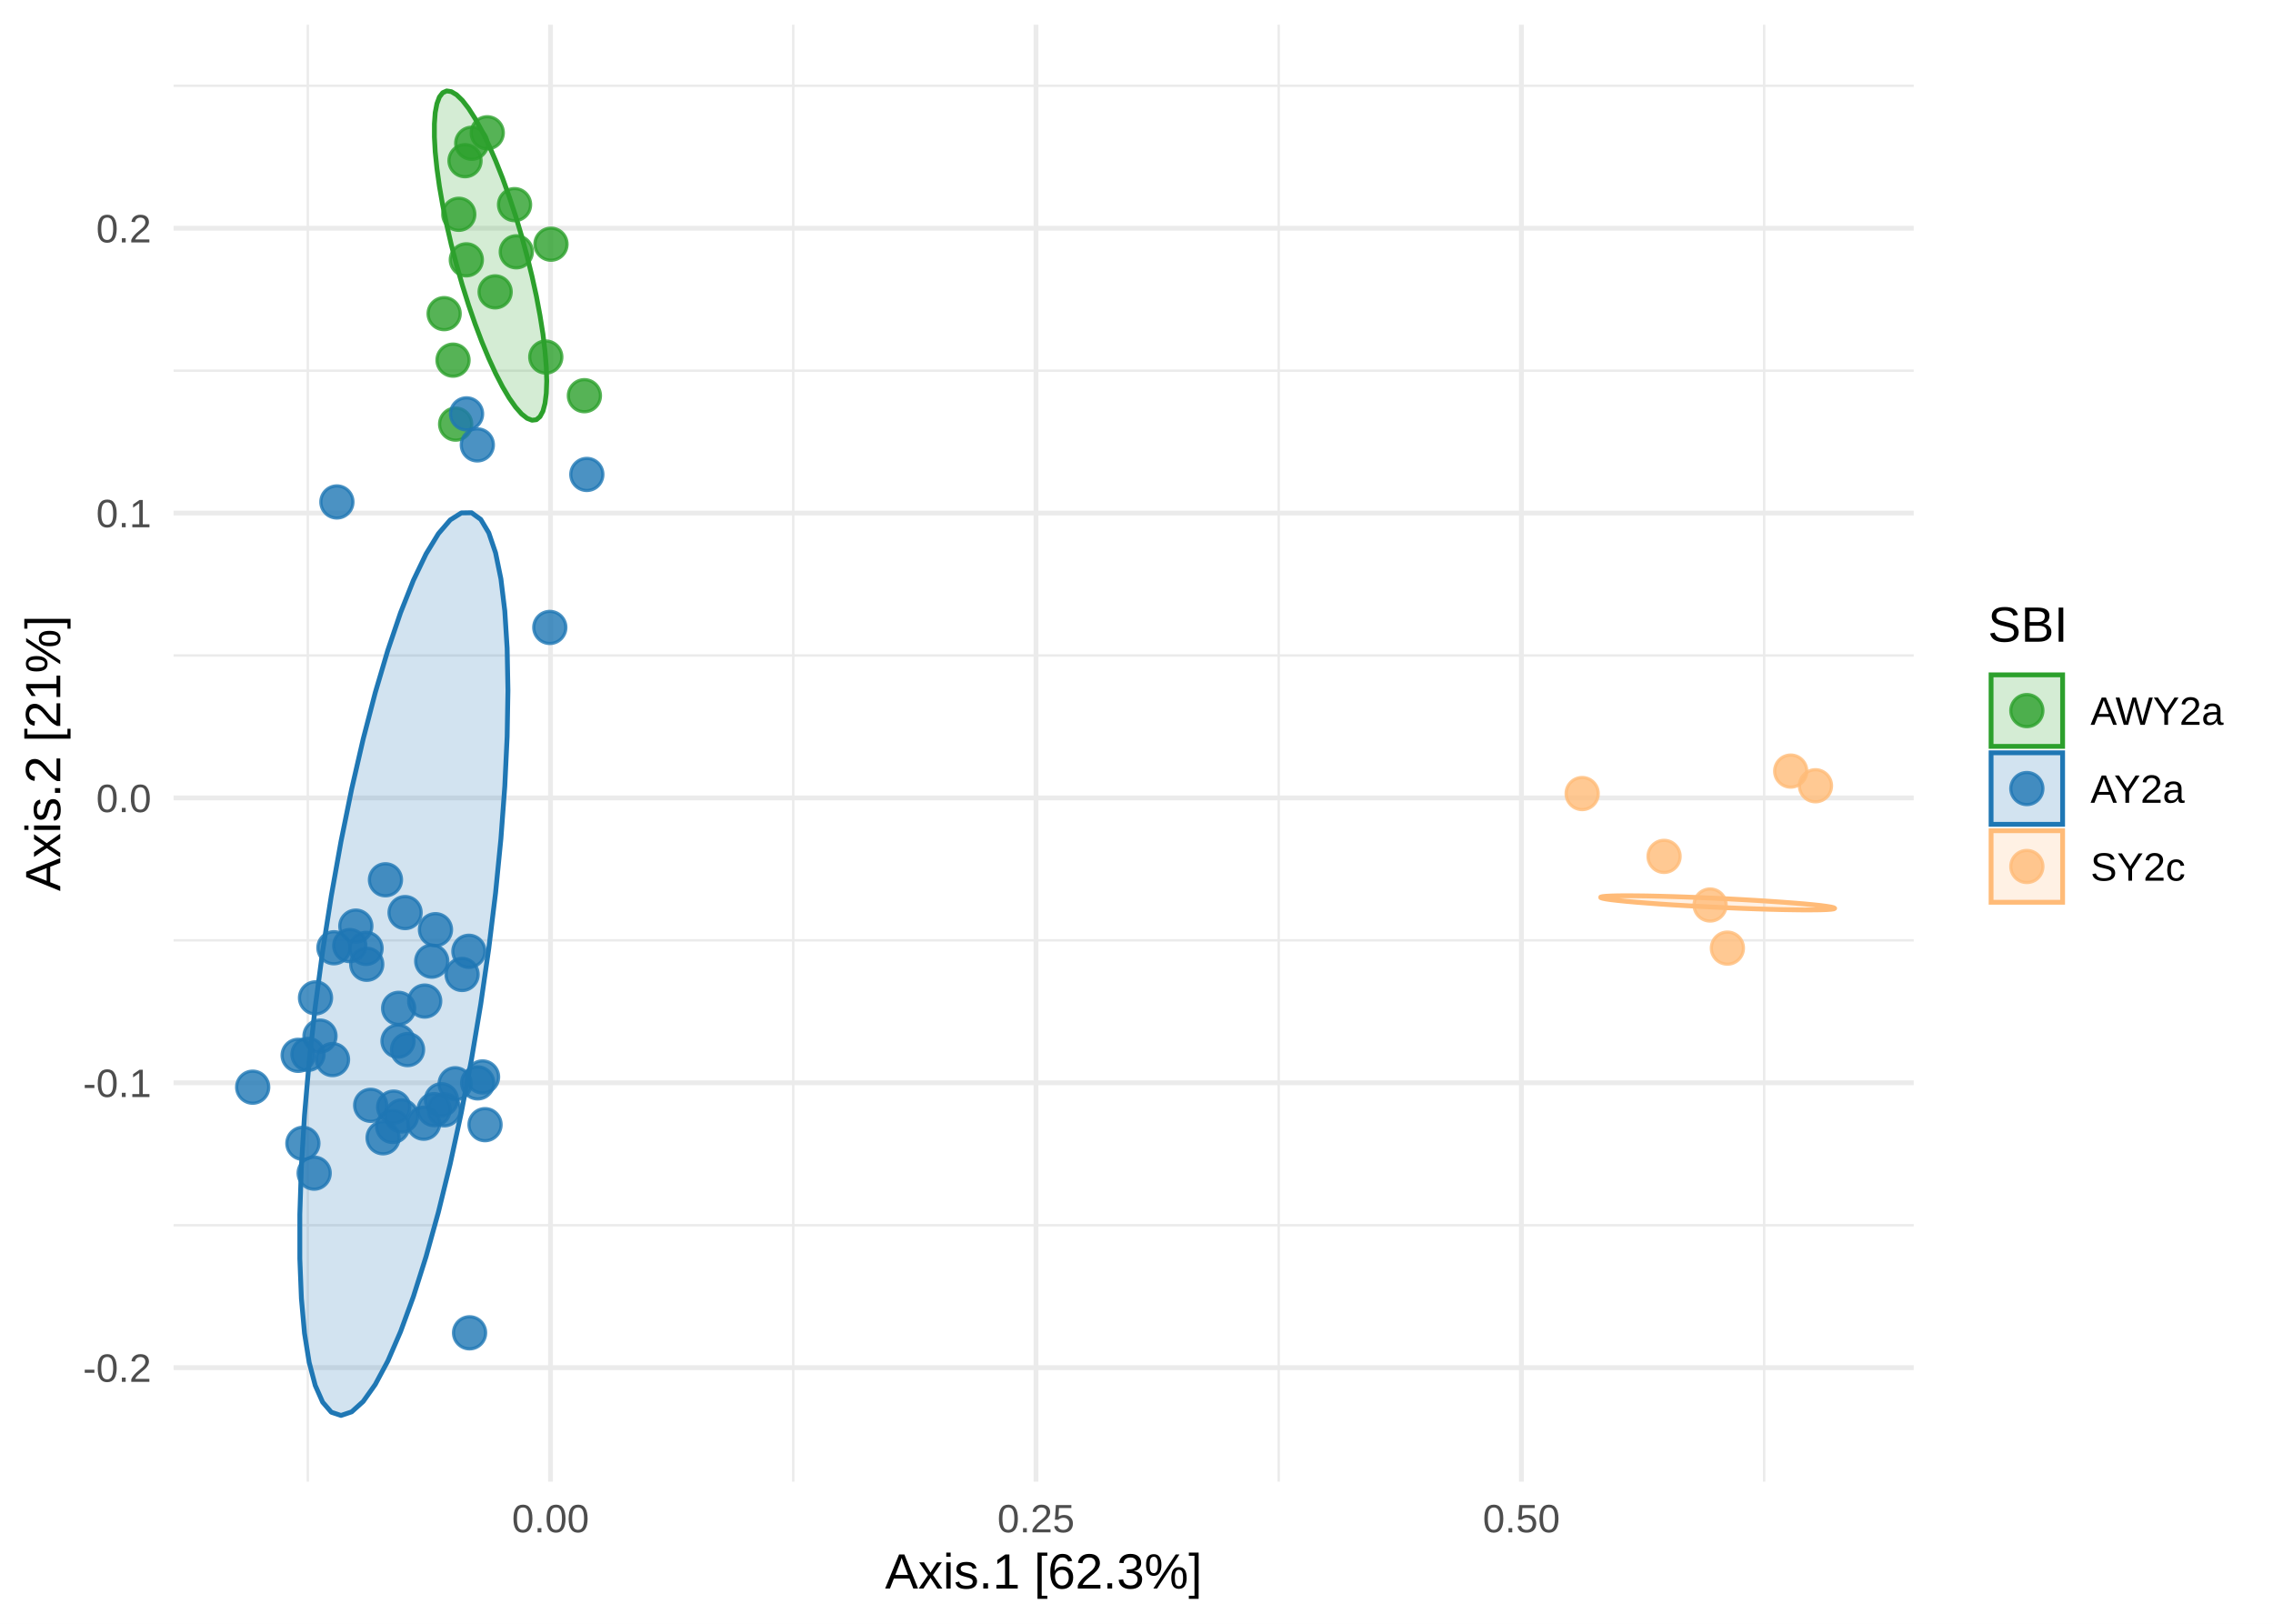
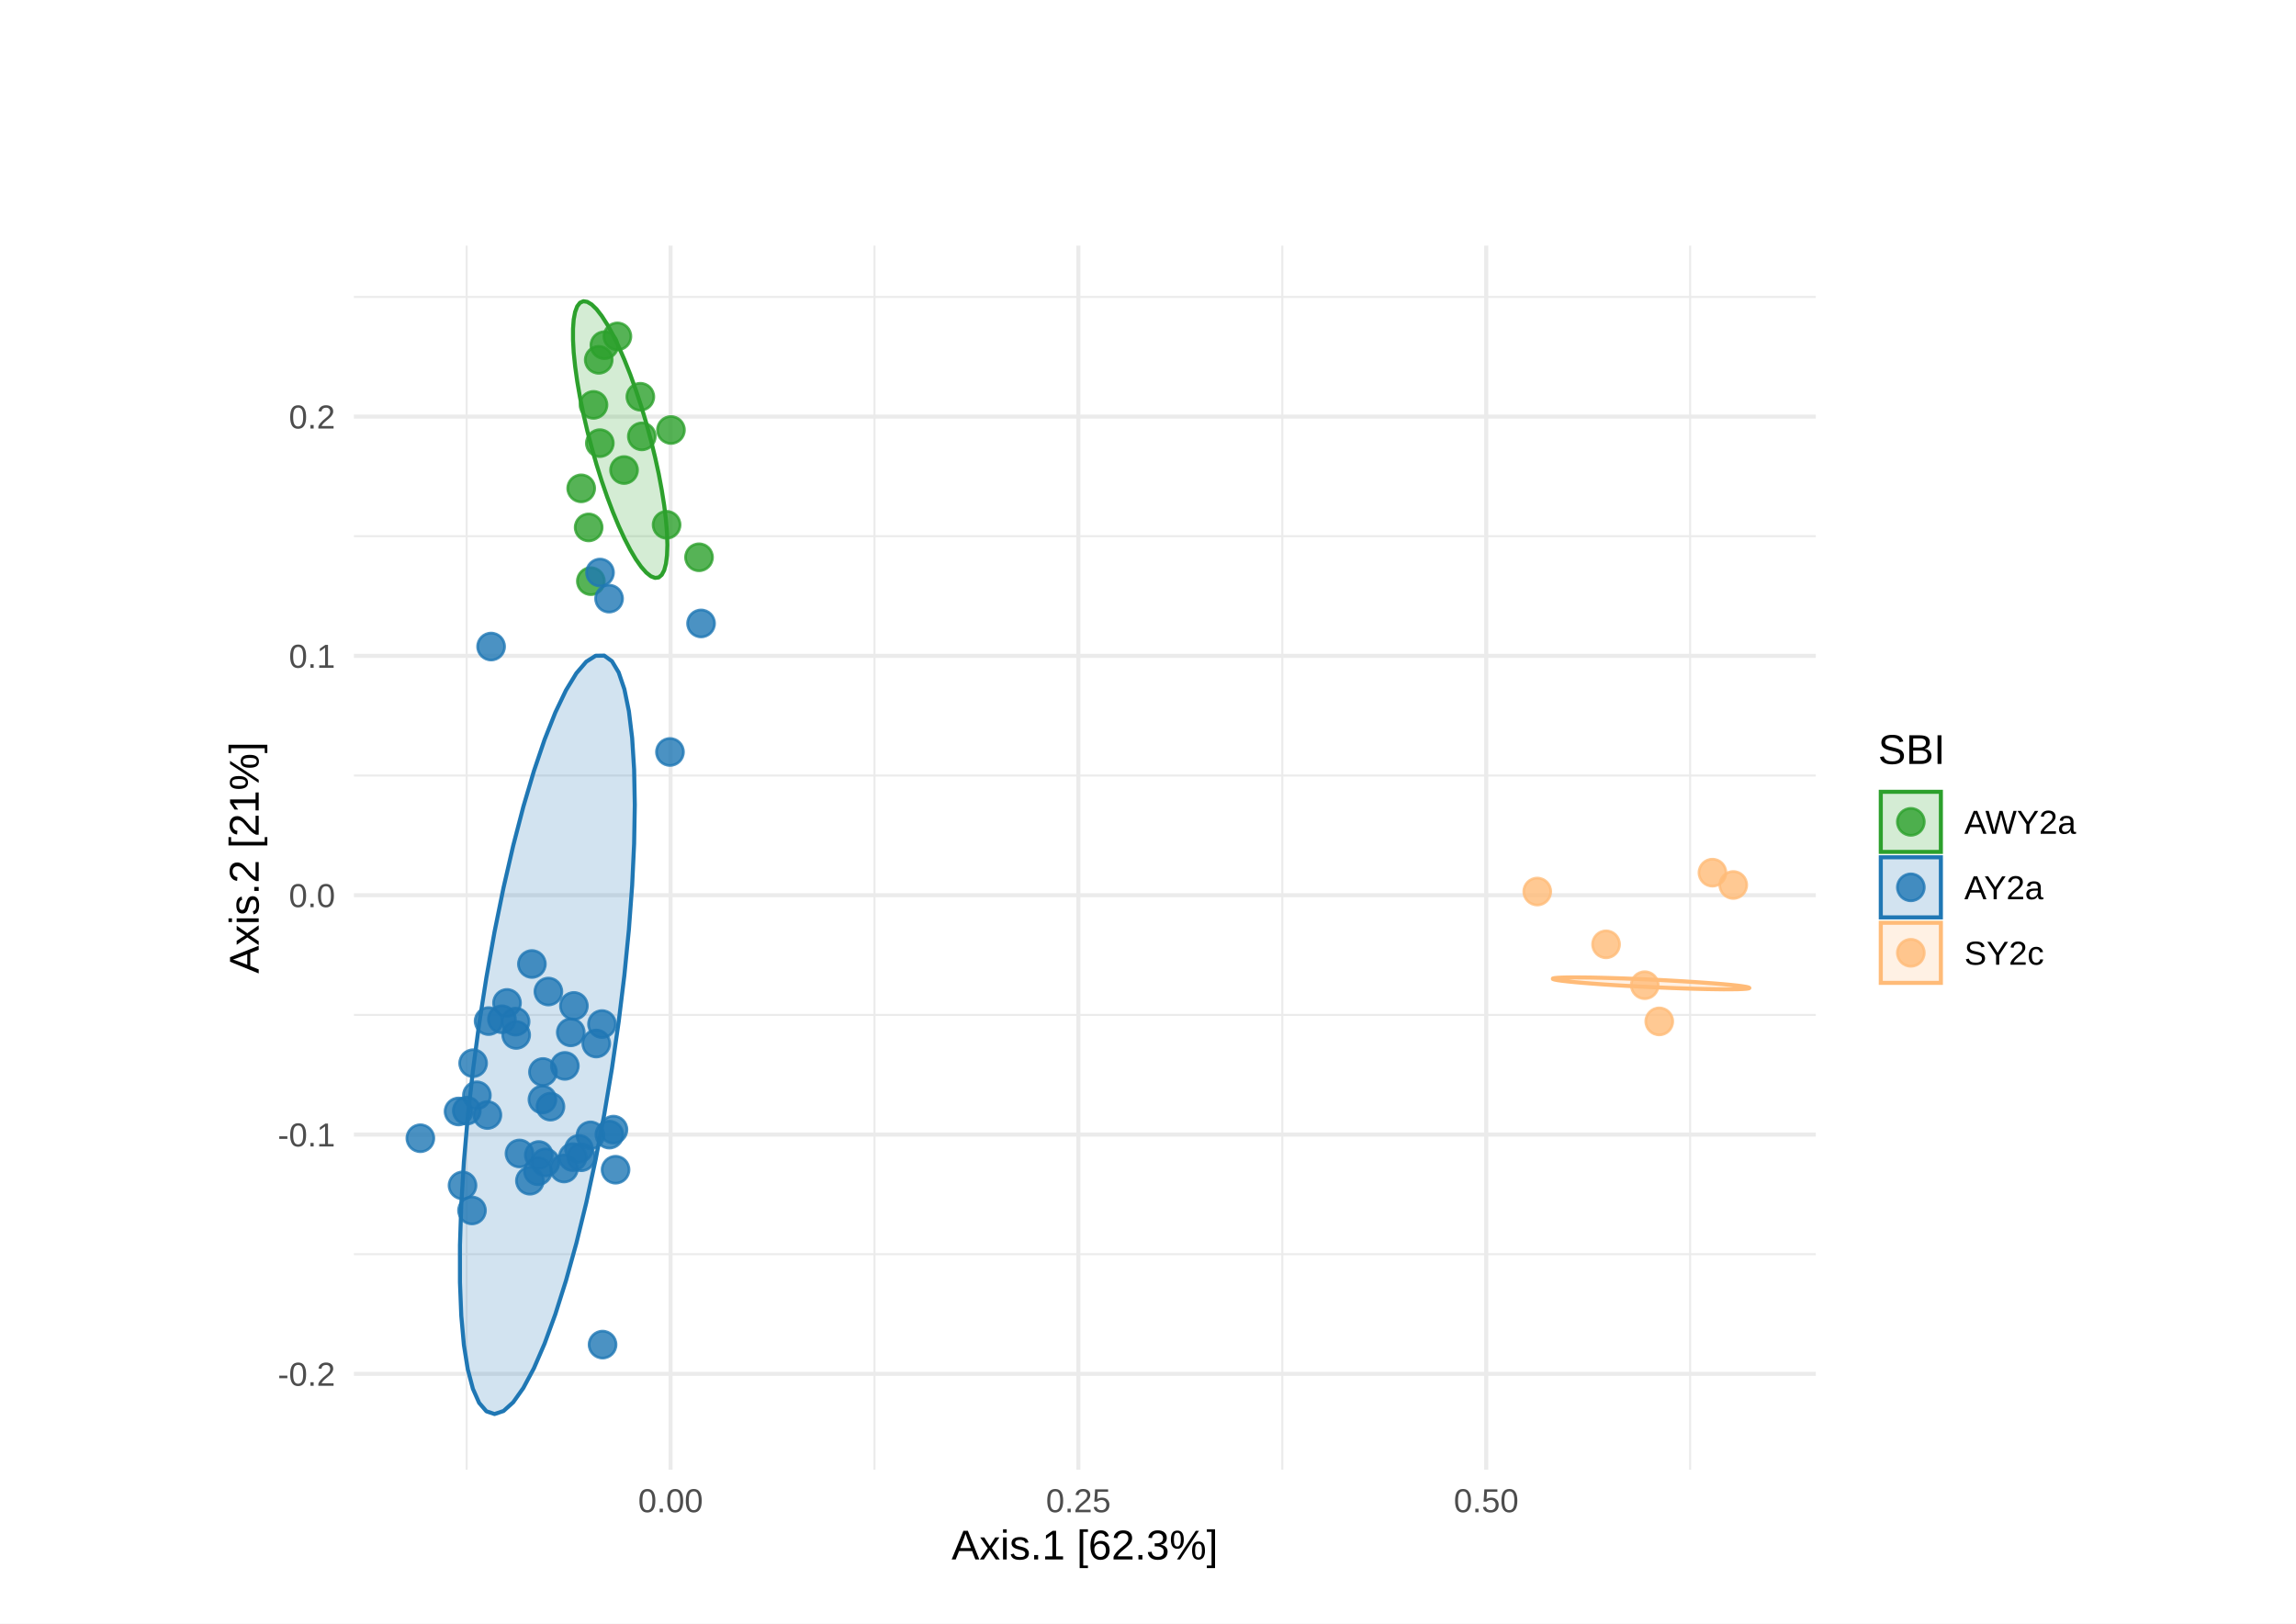
- <svg xmlns="http://www.w3.org/2000/svg" width="504.00pt" height="360.00pt" viewBox="0 0 504.00 360.00">
-   <g class="svglite">
-     <defs>
-       <style type="text/css">
+ <svg xmlns="http://www.w3.org/2000/svg" width="297mm" height="210mm" viewBox="0 0 841.89 595.276" version="1.1" id="svg232">
+   <defs id="defs236" />
+   <g class="svglite" id="g230">
+     <defs id="defs4">
+       <style type="text/css" id="style2">
    .svglite line, .svglite polyline, .svglite polygon, .svglite path, .svglite rect, .svglite circle {
      fill: none;
      stroke: #000000;
      stroke-linecap: round;
      stroke-linejoin: round;
      stroke-miterlimit: 10.00;
    }
    .svglite text {
      white-space: pre;
    }
    .svglite g.glyphgroup path {
      fill: inherit;
      stroke: none;
    }
  </style>
    </defs>
-     <rect width="100%" height="100%" style="stroke: none; fill: #FFFFFF;" />
-     <defs>
+     <rect width="100%" height="100%" style="fill:#ffffff;stroke:none" id="rect6" x="0" y="0" />
+     <defs id="defs11">
      <clipPath id="cpMC4wMHw1MDQuMDB8MC4wMHwzNjAuMDA=">
-         <rect x="0.00" y="0.00" width="504.00" height="360.00" />
+         <rect x="0" y="0" width="504" height="360" id="rect8" />
      </clipPath>
    </defs>
-     <g clip-path="url(#cpMC4wMHw1MDQuMDB8MC4wMHwzNjAuMDA=)">
-       <rect x="0.00" y="0.00" width="504.00" height="360.00" style="stroke-width: 1.07; stroke: none; fill: #FFFFFF;" />
+     <g clip-path="url(#cpMC4wMHw1MDQuMDB8MC4wMHwzNjAuMDA=)" id="g15" transform="matrix(1.389264,0,0,1.389264,76.29574,82.42664)">
+       <rect x="0" y="0" width="504" height="360" style="fill:#ffffff;stroke:none;stroke-width:1.07" id="rect13" />
    </g>
-     <defs>
+     <defs id="defs20">
      <clipPath id="cpMzguNDl8NDI0LjM0fDUuNDh8MzI4LjUw">
-         <rect x="38.49" y="5.48" width="385.86" height="323.02" />
+         <rect x="38.49" y="5.48" width="385.86" height="323.02" id="rect17" />
      </clipPath>
    </defs>
-     <g clip-path="url(#cpMzguNDl8NDI0LjM0fDUuNDh8MzI4LjUw)">
-       <polyline points="38.49,271.64 424.34,271.64 " style="stroke-width: 0.53; stroke: #EBEBEB; stroke-linecap: butt;" />
-       <polyline points="38.49,208.49 424.34,208.49 " style="stroke-width: 0.53; stroke: #EBEBEB; stroke-linecap: butt;" />
-       <polyline points="38.49,145.33 424.34,145.33 " style="stroke-width: 0.53; stroke: #EBEBEB; stroke-linecap: butt;" />
-       <polyline points="38.49,82.18 424.34,82.18 " style="stroke-width: 0.53; stroke: #EBEBEB; stroke-linecap: butt;" />
-       <polyline points="38.49,19.02 424.34,19.02 " style="stroke-width: 0.53; stroke: #EBEBEB; stroke-linecap: butt;" />
-       <polyline points="68.25,328.50 68.25,5.48 " style="stroke-width: 0.53; stroke: #EBEBEB; stroke-linecap: butt;" />
-       <polyline points="175.89,328.50 175.89,5.48 " style="stroke-width: 0.53; stroke: #EBEBEB; stroke-linecap: butt;" />
-       <polyline points="283.53,328.50 283.53,5.48 " style="stroke-width: 0.53; stroke: #EBEBEB; stroke-linecap: butt;" />
-       <polyline points="391.17,328.50 391.17,5.48 " style="stroke-width: 0.53; stroke: #EBEBEB; stroke-linecap: butt;" />
-       <polyline points="38.49,303.22 424.34,303.22 " style="stroke-width: 1.07; stroke: #EBEBEB; stroke-linecap: butt;" />
-       <polyline points="38.49,240.07 424.34,240.07 " style="stroke-width: 1.07; stroke: #EBEBEB; stroke-linecap: butt;" />
-       <polyline points="38.49,176.91 424.34,176.91 " style="stroke-width: 1.07; stroke: #EBEBEB; stroke-linecap: butt;" />
-       <polyline points="38.49,113.75 424.34,113.75 " style="stroke-width: 1.07; stroke: #EBEBEB; stroke-linecap: butt;" />
-       <polyline points="38.49,50.60 424.34,50.60 " style="stroke-width: 1.07; stroke: #EBEBEB; stroke-linecap: butt;" />
-       <polyline points="122.07,328.50 122.07,5.48 " style="stroke-width: 1.07; stroke: #EBEBEB; stroke-linecap: butt;" />
-       <polyline points="229.71,328.50 229.71,5.48 " style="stroke-width: 1.07; stroke: #EBEBEB; stroke-linecap: butt;" />
-       <polyline points="337.35,328.50 337.35,5.48 " style="stroke-width: 1.07; stroke: #EBEBEB; stroke-linecap: butt;" />
-       <circle cx="121.02" cy="79.16" r="3.56" style="stroke-width: 0.71; stroke: #2CA02C; stroke-opacity: 0.80; fill: #2CA02C; fill-opacity: 0.80;" />
-       <circle cx="78.90" cy="205.33" r="3.56" style="stroke-width: 0.71; stroke: #1F77B4; stroke-opacity: 0.80; fill: #1F77B4; fill-opacity: 0.80;" />
-       <circle cx="68.29" cy="233.76" r="3.56" style="stroke-width: 0.71; stroke: #1F77B4; stroke-opacity: 0.80; fill: #1F77B4; fill-opacity: 0.80;" />
-       <circle cx="93.95" cy="249.03" r="3.56" style="stroke-width: 0.71; stroke: #1F77B4; stroke-opacity: 0.80; fill: #1F77B4; fill-opacity: 0.80;" />
-       <circle cx="85.47" cy="195.06" r="3.56" style="stroke-width: 0.71; stroke: #1F77B4; stroke-opacity: 0.80; fill: #1F77B4; fill-opacity: 0.80;" />
-       <circle cx="89.05" cy="247.43" r="3.56" style="stroke-width: 0.71; stroke: #1F77B4; stroke-opacity: 0.80; fill: #1F77B4; fill-opacity: 0.80;" />
-       <circle cx="129.58" cy="87.73" r="3.56" style="stroke-width: 0.71; stroke: #2CA02C; stroke-opacity: 0.80; fill: #2CA02C; fill-opacity: 0.80;" />
-       <circle cx="81.17" cy="210.27" r="3.56" style="stroke-width: 0.71; stroke: #1F77B4; stroke-opacity: 0.80; fill: #1F77B4; fill-opacity: 0.80;" />
-       <circle cx="82.19" cy="245.06" r="3.56" style="stroke-width: 0.71; stroke: #1F77B4; stroke-opacity: 0.80; fill: #1F77B4; fill-opacity: 0.80;" />
-       <circle cx="94.17" cy="221.95" r="3.56" style="stroke-width: 0.71; stroke: #1F77B4; stroke-opacity: 0.80; fill: #1F77B4; fill-opacity: 0.80;" />
-       <circle cx="114.09" cy="45.37" r="3.56" style="stroke-width: 0.71; stroke: #2CA02C; stroke-opacity: 0.80; fill: #2CA02C; fill-opacity: 0.80;" />
-       <circle cx="103.11" cy="35.63" r="3.56" style="stroke-width: 0.71; stroke: #2CA02C; stroke-opacity: 0.80; fill: #2CA02C; fill-opacity: 0.80;" />
-       <circle cx="109.79" cy="64.71" r="3.56" style="stroke-width: 0.71; stroke: #2CA02C; stroke-opacity: 0.80; fill: #2CA02C; fill-opacity: 0.80;" />
-       <circle cx="104.60" cy="31.76" r="3.56" style="stroke-width: 0.71; stroke: #2CA02C; stroke-opacity: 0.80; fill: #2CA02C; fill-opacity: 0.80;" />
-       <circle cx="103.40" cy="57.61" r="3.56" style="stroke-width: 0.71; stroke: #2CA02C; stroke-opacity: 0.80; fill: #2CA02C; fill-opacity: 0.80;" />
-       <circle cx="101.73" cy="47.51" r="3.56" style="stroke-width: 0.71; stroke: #2CA02C; stroke-opacity: 0.80; fill: #2CA02C; fill-opacity: 0.80;" />
-       <circle cx="98.48" cy="69.54" r="3.56" style="stroke-width: 0.71; stroke: #2CA02C; stroke-opacity: 0.80; fill: #2CA02C; fill-opacity: 0.80;" />
-       <circle cx="108.04" cy="29.44" r="3.56" style="stroke-width: 0.71; stroke: #2CA02C; stroke-opacity: 0.80; fill: #2CA02C; fill-opacity: 0.80;" />
-       <circle cx="73.73" cy="234.92" r="3.56" style="stroke-width: 0.71; stroke: #1F77B4; stroke-opacity: 0.80; fill: #1F77B4; fill-opacity: 0.80;" />
-       <circle cx="101.03" cy="94.03" r="3.56" style="stroke-width: 0.71; stroke: #2CA02C; stroke-opacity: 0.80; fill: #2CA02C; fill-opacity: 0.80;" />
-       <circle cx="81.32" cy="213.79" r="3.56" style="stroke-width: 0.71; stroke: #1F77B4; stroke-opacity: 0.80; fill: #1F77B4; fill-opacity: 0.80;" />
-       <circle cx="100.92" cy="240.28" r="3.56" style="stroke-width: 0.71; stroke: #1F77B4; stroke-opacity: 0.80; fill: #1F77B4; fill-opacity: 0.80;" />
-       <circle cx="66.11" cy="233.98" r="3.56" style="stroke-width: 0.71; stroke: #1F77B4; stroke-opacity: 0.80; fill: #1F77B4; fill-opacity: 0.80;" />
-       <circle cx="56.03" cy="241.04" r="3.56" style="stroke-width: 0.71; stroke: #1F77B4; stroke-opacity: 0.80; fill: #1F77B4; fill-opacity: 0.80;" />
-       <circle cx="97.88" cy="243.83" r="3.56" style="stroke-width: 0.71; stroke: #1F77B4; stroke-opacity: 0.80; fill: #1F77B4; fill-opacity: 0.80;" />
-       <circle cx="96.56" cy="206.12" r="3.56" style="stroke-width: 0.71; stroke: #1F77B4; stroke-opacity: 0.80; fill: #1F77B4; fill-opacity: 0.80;" />
-       <circle cx="107.55" cy="249.35" r="3.56" style="stroke-width: 0.71; stroke: #1F77B4; stroke-opacity: 0.80; fill: #1F77B4; fill-opacity: 0.80;" />
-       <circle cx="102.46" cy="216.05" r="3.56" style="stroke-width: 0.71; stroke: #1F77B4; stroke-opacity: 0.80; fill: #1F77B4; fill-opacity: 0.80;" />
-       <circle cx="74.04" cy="210.13" r="3.56" style="stroke-width: 0.71; stroke: #1F77B4; stroke-opacity: 0.80; fill: #1F77B4; fill-opacity: 0.80;" />
-       <circle cx="100.45" cy="79.85" r="3.56" style="stroke-width: 0.71; stroke: #2CA02C; stroke-opacity: 0.80; fill: #2CA02C; fill-opacity: 0.80;" />
-       <circle cx="95.73" cy="213.10" r="3.56" style="stroke-width: 0.71; stroke: #1F77B4; stroke-opacity: 0.80; fill: #1F77B4; fill-opacity: 0.80;" />
-       <circle cx="107.00" cy="238.77" r="3.56" style="stroke-width: 0.71; stroke: #1F77B4; stroke-opacity: 0.80; fill: #1F77B4; fill-opacity: 0.80;" />
-       <circle cx="88.25" cy="230.82" r="3.56" style="stroke-width: 0.71; stroke: #1F77B4; stroke-opacity: 0.80; fill: #1F77B4; fill-opacity: 0.80;" />
-       <circle cx="105.92" cy="240.09" r="3.56" style="stroke-width: 0.71; stroke: #1F77B4; stroke-opacity: 0.80; fill: #1F77B4; fill-opacity: 0.80;" />
-       <circle cx="96.26" cy="246.02" r="3.56" style="stroke-width: 0.71; stroke: #1F77B4; stroke-opacity: 0.80; fill: #1F77B4; fill-opacity: 0.80;" />
-       <circle cx="89.82" cy="202.33" r="3.56" style="stroke-width: 0.71; stroke: #1F77B4; stroke-opacity: 0.80; fill: #1F77B4; fill-opacity: 0.80;" />
-       <circle cx="104.12" cy="295.50" r="3.56" style="stroke-width: 0.71; stroke: #1F77B4; stroke-opacity: 0.80; fill: #1F77B4; fill-opacity: 0.80;" />
-       <circle cx="122.17" cy="54.14" r="3.56" style="stroke-width: 0.71; stroke: #2CA02C; stroke-opacity: 0.80; fill: #2CA02C; fill-opacity: 0.80;" />
-       <circle cx="121.91" cy="139.11" r="3.56" style="stroke-width: 0.71; stroke: #1F77B4; stroke-opacity: 0.80; fill: #1F77B4; fill-opacity: 0.80;" />
-       <circle cx="74.70" cy="111.29" r="3.56" style="stroke-width: 0.71; stroke: #1F77B4; stroke-opacity: 0.80; fill: #1F77B4; fill-opacity: 0.80;" />
-       <circle cx="130.12" cy="105.19" r="3.56" style="stroke-width: 0.71; stroke: #1F77B4; stroke-opacity: 0.80; fill: #1F77B4; fill-opacity: 0.80;" />
-       <circle cx="103.45" cy="91.76" r="3.56" style="stroke-width: 0.71; stroke: #1F77B4; stroke-opacity: 0.80; fill: #1F77B4; fill-opacity: 0.80;" />
-       <circle cx="383.02" cy="210.21" r="3.56" style="stroke-width: 0.71; stroke: #FFBB78; stroke-opacity: 0.80; fill: #FFBB78; fill-opacity: 0.80;" />
-       <circle cx="105.84" cy="98.64" r="3.56" style="stroke-width: 0.71; stroke: #1F77B4; stroke-opacity: 0.80; fill: #1F77B4; fill-opacity: 0.80;" />
-       <circle cx="103.97" cy="210.91" r="3.56" style="stroke-width: 0.71; stroke: #1F77B4; stroke-opacity: 0.80; fill: #1F77B4; fill-opacity: 0.80;" />
-       <circle cx="350.82" cy="175.94" r="3.56" style="stroke-width: 0.71; stroke: #FFBB78; stroke-opacity: 0.80; fill: #FFBB78; fill-opacity: 0.80;" />
-       <circle cx="379.19" cy="200.65" r="3.56" style="stroke-width: 0.71; stroke: #FFBB78; stroke-opacity: 0.80; fill: #FFBB78; fill-opacity: 0.80;" />
-       <circle cx="368.98" cy="189.87" r="3.56" style="stroke-width: 0.71; stroke: #FFBB78; stroke-opacity: 0.80; fill: #FFBB78; fill-opacity: 0.80;" />
-       <circle cx="397.06" cy="170.96" r="3.56" style="stroke-width: 0.71; stroke: #FFBB78; stroke-opacity: 0.80; fill: #FFBB78; fill-opacity: 0.80;" />
-       <circle cx="402.55" cy="174.21" r="3.56" style="stroke-width: 0.71; stroke: #FFBB78; stroke-opacity: 0.80; fill: #FFBB78; fill-opacity: 0.80;" />
-       <circle cx="88.39" cy="223.56" r="3.56" style="stroke-width: 0.71; stroke: #1F77B4; stroke-opacity: 0.80; fill: #1F77B4; fill-opacity: 0.80;" />
-       <circle cx="87.29" cy="245.46" r="3.56" style="stroke-width: 0.71; stroke: #1F77B4; stroke-opacity: 0.80; fill: #1F77B4; fill-opacity: 0.80;" />
-       <circle cx="98.50" cy="246.06" r="3.56" style="stroke-width: 0.71; stroke: #1F77B4; stroke-opacity: 0.80; fill: #1F77B4; fill-opacity: 0.80;" />
-       <circle cx="87.07" cy="249.75" r="3.56" style="stroke-width: 0.71; stroke: #1F77B4; stroke-opacity: 0.80; fill: #1F77B4; fill-opacity: 0.80;" />
-       <circle cx="70.95" cy="229.71" r="3.56" style="stroke-width: 0.71; stroke: #1F77B4; stroke-opacity: 0.80; fill: #1F77B4; fill-opacity: 0.80;" />
-       <circle cx="77.56" cy="209.65" r="3.56" style="stroke-width: 0.71; stroke: #1F77B4; stroke-opacity: 0.80; fill: #1F77B4; fill-opacity: 0.80;" />
-       <circle cx="84.94" cy="252.26" r="3.56" style="stroke-width: 0.71; stroke: #1F77B4; stroke-opacity: 0.80; fill: #1F77B4; fill-opacity: 0.80;" />
-       <circle cx="69.66" cy="260.10" r="3.56" style="stroke-width: 0.71; stroke: #1F77B4; stroke-opacity: 0.80; fill: #1F77B4; fill-opacity: 0.80;" />
-       <circle cx="69.96" cy="221.24" r="3.56" style="stroke-width: 0.71; stroke: #1F77B4; stroke-opacity: 0.80; fill: #1F77B4; fill-opacity: 0.80;" />
-       <circle cx="67.16" cy="253.49" r="3.56" style="stroke-width: 0.71; stroke: #1F77B4; stroke-opacity: 0.80; fill: #1F77B4; fill-opacity: 0.80;" />
-       <circle cx="114.48" cy="55.83" r="3.56" style="stroke-width: 0.71; stroke: #2CA02C; stroke-opacity: 0.80; fill: #2CA02C; fill-opacity: 0.80;" />
-       <circle cx="90.37" cy="232.71" r="3.56" style="stroke-width: 0.71; stroke: #1F77B4; stroke-opacity: 0.80; fill: #1F77B4; fill-opacity: 0.80;" />
-       <polygon points="121.23,84.48 121.13,81.36 120.85,77.87 120.39,74.05 119.74,69.97 118.94,65.69 117.97,61.27 116.87,56.79 115.65,52.30 114.32,47.87 112.90,43.59 111.43,39.49 109.91,35.66 108.38,32.15 106.85,29.01 105.35,26.29 103.90,24.03 102.53,22.26 101.25,21.02 100.08,20.32 99.05,20.16 98.16,20.56 97.43,21.51 96.88,22.99 96.50,24.98 96.32,27.46 96.32,30.37 96.50,33.68 96.88,37.35 97.43,41.30 98.16,45.49 99.05,49.85 100.08,54.31 101.25,58.80 102.53,63.27 103.90,67.63 105.35,71.83 106.85,75.80 108.38,79.48 109.91,82.81 111.43,85.75 112.90,88.24 114.32,90.26 115.65,91.77 116.87,92.74 117.97,93.17 118.94,93.05 119.74,92.37 120.39,91.16 120.85,89.42 121.13,87.18 121.23,84.48 " style="stroke-width: 1.07; stroke: #2CA02C; stroke-linecap: butt; fill: #2CA02C; fill-opacity: 0.20;" />
-       <polygon points="112.63,153.06 112.45,143.72 111.93,135.44 111.07,128.35 109.88,122.55 108.38,118.13 106.60,115.16 104.56,113.68 102.29,113.72 99.83,115.27 97.21,118.32 94.47,122.81 91.66,128.67 88.82,135.83 85.99,144.17 83.21,153.55 80.53,163.85 77.98,174.91 75.61,186.55 73.46,198.61 71.54,210.89 69.90,223.21 68.55,235.39 67.52,247.24 66.83,258.58 66.48,269.24 66.48,279.06 66.83,287.89 67.52,295.59 68.55,302.05 69.90,307.17 71.54,310.87 73.46,313.10 75.61,313.82 77.98,313.02 80.53,310.72 83.21,306.95 85.99,301.76 88.82,295.23 91.66,287.47 94.47,278.60 97.21,268.73 99.83,258.03 102.29,246.66 104.56,234.79 106.60,222.60 108.38,210.27 109.88,198.00 111.07,185.96 111.93,174.34 112.45,163.32 112.63,153.06 " style="stroke-width: 1.07; stroke: #1F77B4; stroke-linecap: butt; fill: #1F77B4; fill-opacity: 0.20;" />
-       <polygon points="406.80,201.39 406.61,201.26 406.02,201.11 405.05,200.95 403.72,200.77 402.03,200.59 400.03,200.40 397.74,200.21 395.19,200.02 392.42,199.83 389.48,199.64 386.40,199.46 383.25,199.29 380.05,199.14 376.87,199.00 373.75,198.88 370.74,198.78 367.88,198.70 365.21,198.64 362.79,198.61 360.63,198.60 358.79,198.61 357.28,198.65 356.12,198.71 355.34,198.79 354.95,198.89 354.95,199.01 355.34,199.15 356.12,199.31 357.28,199.48 358.79,199.65 360.63,199.84 362.79,200.03 365.21,200.22 367.88,200.42 370.74,200.61 373.75,200.79 376.87,200.96 380.05,201.12 383.25,201.27 386.40,201.40 389.48,201.51 392.42,201.60 395.19,201.67 397.74,201.71 400.03,201.74 402.03,201.73 403.72,201.71 405.05,201.66 406.02,201.59 406.61,201.50 406.80,201.39 " style="stroke-width: 1.07; stroke: #FFBB78; stroke-linecap: butt; fill: #FFBB78; fill-opacity: 0.20;" />
+     <g clip-path="url(#cpMzguNDl8NDI0LjM0fDUuNDh8MzI4LjUw)" id="g186" transform="matrix(1.389264,0,0,1.389264,76.29574,82.42664)">
+       <polyline points="38.49,271.64 424.34,271.64 " style="stroke:#ebebeb;stroke-width:0.53;stroke-linecap:butt" id="polyline22" />
+       <polyline points="38.49,208.49 424.34,208.49 " style="stroke:#ebebeb;stroke-width:0.53;stroke-linecap:butt" id="polyline24" />
+       <polyline points="38.49,145.33 424.34,145.33 " style="stroke:#ebebeb;stroke-width:0.53;stroke-linecap:butt" id="polyline26" />
+       <polyline points="38.49,82.18 424.34,82.18 " style="stroke:#ebebeb;stroke-width:0.53;stroke-linecap:butt" id="polyline28" />
+       <polyline points="38.49,19.02 424.34,19.02 " style="stroke:#ebebeb;stroke-width:0.53;stroke-linecap:butt" id="polyline30" />
+       <polyline points="68.25,328.50 68.25,5.48 " style="stroke:#ebebeb;stroke-width:0.53;stroke-linecap:butt" id="polyline32" />
+       <polyline points="175.89,328.50 175.89,5.48 " style="stroke:#ebebeb;stroke-width:0.53;stroke-linecap:butt" id="polyline34" />
+       <polyline points="283.53,328.50 283.53,5.48 " style="stroke:#ebebeb;stroke-width:0.53;stroke-linecap:butt" id="polyline36" />
+       <polyline points="391.17,328.50 391.17,5.48 " style="stroke:#ebebeb;stroke-width:0.53;stroke-linecap:butt" id="polyline38" />
+       <polyline points="38.49,303.22 424.34,303.22 " style="stroke:#ebebeb;stroke-width:1.07;stroke-linecap:butt" id="polyline40" />
+       <polyline points="38.49,240.07 424.34,240.07 " style="stroke:#ebebeb;stroke-width:1.07;stroke-linecap:butt" id="polyline42" />
+       <polyline points="38.49,176.91 424.34,176.91 " style="stroke:#ebebeb;stroke-width:1.07;stroke-linecap:butt" id="polyline44" />
+       <polyline points="38.49,113.75 424.34,113.75 " style="stroke:#ebebeb;stroke-width:1.07;stroke-linecap:butt" id="polyline46" />
+       <polyline points="38.49,50.60 424.34,50.60 " style="stroke:#ebebeb;stroke-width:1.07;stroke-linecap:butt" id="polyline48" />
+       <polyline points="122.07,328.50 122.07,5.48 " style="stroke:#ebebeb;stroke-width:1.07;stroke-linecap:butt" id="polyline50" />
+       <polyline points="229.71,328.50 229.71,5.48 " style="stroke:#ebebeb;stroke-width:1.07;stroke-linecap:butt" id="polyline52" />
+       <polyline points="337.35,328.50 337.35,5.48 " style="stroke:#ebebeb;stroke-width:1.07;stroke-linecap:butt" id="polyline54" />
+       <circle cx="121.02" cy="79.16" r="3.56" style="fill:#2ca02c;fill-opacity:0.8;stroke:#2ca02c;stroke-width:0.71;stroke-opacity:0.8" id="circle56" />
+       <circle cx="78.9" cy="205.33" r="3.56" style="fill:#1f77b4;fill-opacity:0.8;stroke:#1f77b4;stroke-width:0.71;stroke-opacity:0.8" id="circle58" />
+       <circle cx="68.29" cy="233.76" r="3.56" style="fill:#1f77b4;fill-opacity:0.8;stroke:#1f77b4;stroke-width:0.71;stroke-opacity:0.8" id="circle60" />
+       <circle cx="93.95" cy="249.03" r="3.56" style="fill:#1f77b4;fill-opacity:0.8;stroke:#1f77b4;stroke-width:0.71;stroke-opacity:0.8" id="circle62" />
+       <circle cx="85.47" cy="195.06" r="3.56" style="fill:#1f77b4;fill-opacity:0.8;stroke:#1f77b4;stroke-width:0.71;stroke-opacity:0.8" id="circle64" />
+       <circle cx="89.05" cy="247.43" r="3.56" style="fill:#1f77b4;fill-opacity:0.8;stroke:#1f77b4;stroke-width:0.71;stroke-opacity:0.8" id="circle66" />
+       <circle cx="129.58" cy="87.73" r="3.56" style="fill:#2ca02c;fill-opacity:0.8;stroke:#2ca02c;stroke-width:0.71;stroke-opacity:0.8" id="circle68" />
+       <circle cx="81.17" cy="210.27" r="3.56" style="fill:#1f77b4;fill-opacity:0.8;stroke:#1f77b4;stroke-width:0.71;stroke-opacity:0.8" id="circle70" />
+       <circle cx="82.19" cy="245.06" r="3.56" style="fill:#1f77b4;fill-opacity:0.8;stroke:#1f77b4;stroke-width:0.71;stroke-opacity:0.8" id="circle72" />
+       <circle cx="94.17" cy="221.95" r="3.56" style="fill:#1f77b4;fill-opacity:0.8;stroke:#1f77b4;stroke-width:0.71;stroke-opacity:0.8" id="circle74" />
+       <circle cx="114.09" cy="45.37" r="3.56" style="fill:#2ca02c;fill-opacity:0.8;stroke:#2ca02c;stroke-width:0.71;stroke-opacity:0.8" id="circle76" />
+       <circle cx="103.11" cy="35.63" r="3.56" style="fill:#2ca02c;fill-opacity:0.8;stroke:#2ca02c;stroke-width:0.71;stroke-opacity:0.8" id="circle78" />
+       <circle cx="109.79" cy="64.71" r="3.56" style="fill:#2ca02c;fill-opacity:0.8;stroke:#2ca02c;stroke-width:0.71;stroke-opacity:0.8" id="circle80" />
+       <circle cx="104.6" cy="31.76" r="3.56" style="fill:#2ca02c;fill-opacity:0.8;stroke:#2ca02c;stroke-width:0.71;stroke-opacity:0.8" id="circle82" />
+       <circle cx="103.4" cy="57.61" r="3.56" style="fill:#2ca02c;fill-opacity:0.8;stroke:#2ca02c;stroke-width:0.71;stroke-opacity:0.8" id="circle84" />
+       <circle cx="101.73" cy="47.51" r="3.56" style="fill:#2ca02c;fill-opacity:0.8;stroke:#2ca02c;stroke-width:0.71;stroke-opacity:0.8" id="circle86" />
+       <circle cx="98.48" cy="69.54" r="3.56" style="fill:#2ca02c;fill-opacity:0.8;stroke:#2ca02c;stroke-width:0.71;stroke-opacity:0.8" id="circle88" />
+       <circle cx="108.04" cy="29.44" r="3.56" style="fill:#2ca02c;fill-opacity:0.8;stroke:#2ca02c;stroke-width:0.71;stroke-opacity:0.8" id="circle90" />
+       <circle cx="73.73" cy="234.92" r="3.56" style="fill:#1f77b4;fill-opacity:0.8;stroke:#1f77b4;stroke-width:0.71;stroke-opacity:0.8" id="circle92" />
+       <circle cx="101.03" cy="94.03" r="3.56" style="fill:#2ca02c;fill-opacity:0.8;stroke:#2ca02c;stroke-width:0.71;stroke-opacity:0.8" id="circle94" />
+       <circle cx="81.32" cy="213.79" r="3.56" style="fill:#1f77b4;fill-opacity:0.8;stroke:#1f77b4;stroke-width:0.71;stroke-opacity:0.8" id="circle96" />
+       <circle cx="100.92" cy="240.28" r="3.56" style="fill:#1f77b4;fill-opacity:0.8;stroke:#1f77b4;stroke-width:0.71;stroke-opacity:0.8" id="circle98" />
+       <circle cx="66.11" cy="233.98" r="3.56" style="fill:#1f77b4;fill-opacity:0.8;stroke:#1f77b4;stroke-width:0.71;stroke-opacity:0.8" id="circle100" />
+       <circle cx="56.03" cy="241.04" r="3.56" style="fill:#1f77b4;fill-opacity:0.8;stroke:#1f77b4;stroke-width:0.71;stroke-opacity:0.8" id="circle102" />
+       <circle cx="97.88" cy="243.83" r="3.56" style="fill:#1f77b4;fill-opacity:0.8;stroke:#1f77b4;stroke-width:0.71;stroke-opacity:0.8" id="circle104" />
+       <circle cx="96.56" cy="206.12" r="3.56" style="fill:#1f77b4;fill-opacity:0.8;stroke:#1f77b4;stroke-width:0.71;stroke-opacity:0.8" id="circle106" />
+       <circle cx="107.55" cy="249.35" r="3.56" style="fill:#1f77b4;fill-opacity:0.8;stroke:#1f77b4;stroke-width:0.71;stroke-opacity:0.8" id="circle108" />
+       <circle cx="102.46" cy="216.05" r="3.56" style="fill:#1f77b4;fill-opacity:0.8;stroke:#1f77b4;stroke-width:0.71;stroke-opacity:0.8" id="circle110" />
+       <circle cx="74.04" cy="210.13" r="3.56" style="fill:#1f77b4;fill-opacity:0.8;stroke:#1f77b4;stroke-width:0.71;stroke-opacity:0.8" id="circle112" />
+       <circle cx="100.45" cy="79.85" r="3.56" style="fill:#2ca02c;fill-opacity:0.8;stroke:#2ca02c;stroke-width:0.71;stroke-opacity:0.8" id="circle114" />
+       <circle cx="95.73" cy="213.1" r="3.56" style="fill:#1f77b4;fill-opacity:0.8;stroke:#1f77b4;stroke-width:0.71;stroke-opacity:0.8" id="circle116" />
+       <circle cx="107" cy="238.77" r="3.56" style="fill:#1f77b4;fill-opacity:0.8;stroke:#1f77b4;stroke-width:0.71;stroke-opacity:0.8" id="circle118" />
+       <circle cx="88.25" cy="230.82" r="3.56" style="fill:#1f77b4;fill-opacity:0.8;stroke:#1f77b4;stroke-width:0.71;stroke-opacity:0.8" id="circle120" />
+       <circle cx="105.92" cy="240.09" r="3.56" style="fill:#1f77b4;fill-opacity:0.8;stroke:#1f77b4;stroke-width:0.71;stroke-opacity:0.8" id="circle122" />
+       <circle cx="96.26" cy="246.02" r="3.56" style="fill:#1f77b4;fill-opacity:0.8;stroke:#1f77b4;stroke-width:0.71;stroke-opacity:0.8" id="circle124" />
+       <circle cx="89.82" cy="202.33" r="3.56" style="fill:#1f77b4;fill-opacity:0.8;stroke:#1f77b4;stroke-width:0.71;stroke-opacity:0.8" id="circle126" />
+       <circle cx="104.12" cy="295.5" r="3.56" style="fill:#1f77b4;fill-opacity:0.8;stroke:#1f77b4;stroke-width:0.71;stroke-opacity:0.8" id="circle128" />
+       <circle cx="122.17" cy="54.14" r="3.56" style="fill:#2ca02c;fill-opacity:0.8;stroke:#2ca02c;stroke-width:0.71;stroke-opacity:0.8" id="circle130" />
+       <circle cx="121.91" cy="139.11" r="3.56" style="fill:#1f77b4;fill-opacity:0.8;stroke:#1f77b4;stroke-width:0.71;stroke-opacity:0.8" id="circle132" />
+       <circle cx="74.7" cy="111.29" r="3.56" style="fill:#1f77b4;fill-opacity:0.8;stroke:#1f77b4;stroke-width:0.71;stroke-opacity:0.8" id="circle134" />
+       <circle cx="130.12" cy="105.19" r="3.56" style="fill:#1f77b4;fill-opacity:0.8;stroke:#1f77b4;stroke-width:0.71;stroke-opacity:0.8" id="circle136" />
+       <circle cx="103.45" cy="91.76" r="3.56" style="fill:#1f77b4;fill-opacity:0.8;stroke:#1f77b4;stroke-width:0.71;stroke-opacity:0.8" id="circle138" />
+       <circle cx="383.02" cy="210.21" r="3.56" style="fill:#ffbb78;fill-opacity:0.8;stroke:#ffbb78;stroke-width:0.71;stroke-opacity:0.8" id="circle140" />
+       <circle cx="105.84" cy="98.64" r="3.56" style="fill:#1f77b4;fill-opacity:0.8;stroke:#1f77b4;stroke-width:0.71;stroke-opacity:0.8" id="circle142" />
+       <circle cx="103.97" cy="210.91" r="3.56" style="fill:#1f77b4;fill-opacity:0.8;stroke:#1f77b4;stroke-width:0.71;stroke-opacity:0.8" id="circle144" />
+       <circle cx="350.82" cy="175.94" r="3.56" style="fill:#ffbb78;fill-opacity:0.8;stroke:#ffbb78;stroke-width:0.71;stroke-opacity:0.8" id="circle146" />
+       <circle cx="379.19" cy="200.65" r="3.56" style="fill:#ffbb78;fill-opacity:0.8;stroke:#ffbb78;stroke-width:0.71;stroke-opacity:0.8" id="circle148" />
+       <circle cx="368.98" cy="189.87" r="3.56" style="fill:#ffbb78;fill-opacity:0.8;stroke:#ffbb78;stroke-width:0.71;stroke-opacity:0.8" id="circle150" />
+       <circle cx="397.06" cy="170.96" r="3.56" style="fill:#ffbb78;fill-opacity:0.8;stroke:#ffbb78;stroke-width:0.71;stroke-opacity:0.8" id="circle152" />
+       <circle cx="402.55" cy="174.21" r="3.56" style="fill:#ffbb78;fill-opacity:0.8;stroke:#ffbb78;stroke-width:0.71;stroke-opacity:0.8" id="circle154" />
+       <circle cx="88.39" cy="223.56" r="3.56" style="fill:#1f77b4;fill-opacity:0.8;stroke:#1f77b4;stroke-width:0.71;stroke-opacity:0.8" id="circle156" />
+       <circle cx="87.29" cy="245.46" r="3.56" style="fill:#1f77b4;fill-opacity:0.8;stroke:#1f77b4;stroke-width:0.71;stroke-opacity:0.8" id="circle158" />
+       <circle cx="98.5" cy="246.06" r="3.56" style="fill:#1f77b4;fill-opacity:0.8;stroke:#1f77b4;stroke-width:0.71;stroke-opacity:0.8" id="circle160" />
+       <circle cx="87.07" cy="249.75" r="3.56" style="fill:#1f77b4;fill-opacity:0.8;stroke:#1f77b4;stroke-width:0.71;stroke-opacity:0.8" id="circle162" />
+       <circle cx="70.95" cy="229.71" r="3.56" style="fill:#1f77b4;fill-opacity:0.8;stroke:#1f77b4;stroke-width:0.71;stroke-opacity:0.8" id="circle164" />
+       <circle cx="77.56" cy="209.65" r="3.56" style="fill:#1f77b4;fill-opacity:0.8;stroke:#1f77b4;stroke-width:0.71;stroke-opacity:0.8" id="circle166" />
+       <circle cx="84.94" cy="252.26" r="3.56" style="fill:#1f77b4;fill-opacity:0.8;stroke:#1f77b4;stroke-width:0.71;stroke-opacity:0.8" id="circle168" />
+       <circle cx="69.66" cy="260.1" r="3.56" style="fill:#1f77b4;fill-opacity:0.8;stroke:#1f77b4;stroke-width:0.71;stroke-opacity:0.8" id="circle170" />
+       <circle cx="69.96" cy="221.24" r="3.56" style="fill:#1f77b4;fill-opacity:0.8;stroke:#1f77b4;stroke-width:0.71;stroke-opacity:0.8" id="circle172" />
+       <circle cx="67.16" cy="253.49" r="3.56" style="fill:#1f77b4;fill-opacity:0.8;stroke:#1f77b4;stroke-width:0.71;stroke-opacity:0.8" id="circle174" />
+       <circle cx="114.48" cy="55.83" r="3.56" style="fill:#2ca02c;fill-opacity:0.8;stroke:#2ca02c;stroke-width:0.71;stroke-opacity:0.8" id="circle176" />
+       <circle cx="90.37" cy="232.71" r="3.56" style="fill:#1f77b4;fill-opacity:0.8;stroke:#1f77b4;stroke-width:0.71;stroke-opacity:0.8" id="circle178" />
+       <polygon points="117.97,61.27 116.87,56.79 115.65,52.3 114.32,47.87 112.9,43.59 111.43,39.49 109.91,35.66 108.38,32.15 106.85,29.01 105.35,26.29 103.9,24.03 102.53,22.26 101.25,21.02 100.08,20.32 99.05,20.16 98.16,20.56 97.43,21.51 96.88,22.99 96.5,24.98 96.32,27.46 96.32,30.37 96.5,33.68 96.88,37.35 97.43,41.3 98.16,45.49 99.05,49.85 100.08,54.31 101.25,58.8 102.53,63.27 103.9,67.63 105.35,71.83 106.85,75.8 108.38,79.48 109.91,82.81 111.43,85.75 112.9,88.24 114.32,90.26 115.65,91.77 116.87,92.74 117.97,93.17 118.94,93.05 119.74,92.37 120.39,91.16 120.85,89.42 121.13,87.18 121.23,84.48 121.13,81.36 120.85,77.87 120.39,74.05 119.74,69.97 118.94,65.69 " style="fill:#2ca02c;fill-opacity:0.2;stroke:#2ca02c;stroke-width:1.07;stroke-linecap:butt" id="polygon180" />
+       <polygon points="106.6,115.16 104.56,113.68 102.29,113.72 99.83,115.27 97.21,118.32 94.47,122.81 91.66,128.67 88.82,135.83 85.99,144.17 83.21,153.55 80.53,163.85 77.98,174.91 75.61,186.55 73.46,198.61 71.54,210.89 69.9,223.21 68.55,235.39 67.52,247.24 66.83,258.58 66.48,269.24 66.48,279.06 66.83,287.89 67.52,295.59 68.55,302.05 69.9,307.17 71.54,310.87 73.46,313.1 75.61,313.82 77.98,313.02 80.53,310.72 83.21,306.95 85.99,301.76 88.82,295.23 91.66,287.47 94.47,278.6 97.21,268.73 99.83,258.03 102.29,246.66 104.56,234.79 106.6,222.6 108.38,210.27 109.88,198 111.07,185.96 111.93,174.34 112.45,163.32 112.63,153.06 112.45,143.72 111.93,135.44 111.07,128.35 109.88,122.55 108.38,118.13 " style="fill:#1f77b4;fill-opacity:0.2;stroke:#1f77b4;stroke-width:1.07;stroke-linecap:butt" id="polygon182" />
+       <polygon points="400.03,200.4 397.74,200.21 395.19,200.02 392.42,199.83 389.48,199.64 386.4,199.46 383.25,199.29 380.05,199.14 376.87,199 373.75,198.88 370.74,198.78 367.88,198.7 365.21,198.64 362.79,198.61 360.63,198.6 358.79,198.61 357.28,198.65 356.12,198.71 355.34,198.79 354.95,198.89 354.95,199.01 355.34,199.15 356.12,199.31 357.28,199.48 358.79,199.65 360.63,199.84 362.79,200.03 365.21,200.22 367.88,200.42 370.74,200.61 373.75,200.79 376.87,200.96 380.05,201.12 383.25,201.27 386.4,201.4 389.48,201.51 392.42,201.6 395.19,201.67 397.74,201.71 400.03,201.74 402.03,201.73 403.72,201.71 405.05,201.66 406.02,201.59 406.61,201.5 406.8,201.39 406.61,201.26 406.02,201.11 405.05,200.95 403.72,200.77 402.03,200.59 " style="fill:#ffbb78;fill-opacity:0.2;stroke:#ffbb78;stroke-width:1.07;stroke-linecap:butt" id="polygon184" />
    </g>
-     <g clip-path="url(#cpMC4wMHw1MDQuMDB8MC4wMHwzNjAuMDA=)">
-       <text x="33.56" y="306.37" text-anchor="end" style="font-size: 8.80px;fill: #4D4D4D; font-family: &quot;Arial&quot;;" textLength="15.14px" lengthAdjust="spacingAndGlyphs">-0.2</text>
-       <text x="33.56" y="243.22" text-anchor="end" style="font-size: 8.80px;fill: #4D4D4D; font-family: &quot;Arial&quot;;" textLength="15.14px" lengthAdjust="spacingAndGlyphs">-0.1</text>
-       <text x="33.56" y="180.06" text-anchor="end" style="font-size: 8.80px;fill: #4D4D4D; font-family: &quot;Arial&quot;;" textLength="12.22px" lengthAdjust="spacingAndGlyphs">0.0</text>
-       <text x="33.56" y="116.90" text-anchor="end" style="font-size: 8.80px;fill: #4D4D4D; font-family: &quot;Arial&quot;;" textLength="12.22px" lengthAdjust="spacingAndGlyphs">0.1</text>
-       <text x="33.56" y="53.75" text-anchor="end" style="font-size: 8.80px;fill: #4D4D4D; font-family: &quot;Arial&quot;;" textLength="12.22px" lengthAdjust="spacingAndGlyphs">0.2</text>
-       <text x="122.07" y="339.74" text-anchor="middle" style="font-size: 8.80px;fill: #4D4D4D; font-family: &quot;Arial&quot;;" textLength="17.11px" lengthAdjust="spacingAndGlyphs">0.00</text>
-       <text x="229.71" y="339.74" text-anchor="middle" style="font-size: 8.80px;fill: #4D4D4D; font-family: &quot;Arial&quot;;" textLength="17.11px" lengthAdjust="spacingAndGlyphs">0.25</text>
-       <text x="337.35" y="339.74" text-anchor="middle" style="font-size: 8.80px;fill: #4D4D4D; font-family: &quot;Arial&quot;;" textLength="17.11px" lengthAdjust="spacingAndGlyphs">0.50</text>
-       <text x="231.41" y="352.20" text-anchor="middle" style="font-size: 11.00px; font-family: &quot;Arial&quot;;" textLength="70.38px" lengthAdjust="spacingAndGlyphs">Axis.1 [62.3%]</text>
-       <text transform="translate(13.36,166.99) rotate(-90)" text-anchor="middle" style="font-size: 11.00px; font-family: &quot;Arial&quot;;" textLength="61.19px" lengthAdjust="spacingAndGlyphs">Axis.2 [21%]</text>
-       <text x="440.78" y="142.27" style="font-size: 11.00px; font-family: &quot;Arial&quot;;" textLength="17.75px" lengthAdjust="spacingAndGlyphs">SBI</text>
-       <circle cx="449.42" cy="157.55" r="3.56" style="stroke-width: 0.71; stroke: #2CA02C; stroke-opacity: 0.80; fill: #2CA02C; fill-opacity: 0.80;" />
-       <rect x="441.49" y="149.62" width="15.86" height="15.86" style="stroke-width: 1.07; stroke: #2CA02C; stroke-linecap: butt; stroke-linejoin: miter; fill: #2CA02C; fill-opacity: 0.20;" />
-       <circle cx="449.42" cy="174.83" r="3.56" style="stroke-width: 0.71; stroke: #1F77B4; stroke-opacity: 0.80; fill: #1F77B4; fill-opacity: 0.80;" />
-       <rect x="441.49" y="166.90" width="15.86" height="15.86" style="stroke-width: 1.07; stroke: #1F77B4; stroke-linecap: butt; stroke-linejoin: miter; fill: #1F77B4; fill-opacity: 0.20;" />
-       <circle cx="449.42" cy="192.11" r="3.56" style="stroke-width: 0.71; stroke: #FFBB78; stroke-opacity: 0.80; fill: #FFBB78; fill-opacity: 0.80;" />
-       <rect x="441.49" y="184.18" width="15.86" height="15.86" style="stroke-width: 1.07; stroke: #FFBB78; stroke-linecap: butt; stroke-linejoin: miter; fill: #FFBB78; fill-opacity: 0.20;" />
-       <text x="463.54" y="160.70" style="font-size: 8.80px; font-family: &quot;Arial&quot;;" textLength="29.50px" lengthAdjust="spacingAndGlyphs">AWY2a</text>
-       <text x="463.54" y="177.98" style="font-size: 8.80px; font-family: &quot;Arial&quot;;" textLength="20.88px" lengthAdjust="spacingAndGlyphs">AY2a</text>
-       <text x="463.54" y="195.26" style="font-size: 8.80px; font-family: &quot;Arial&quot;;" textLength="21.05px" lengthAdjust="spacingAndGlyphs">SY2c</text>
+     <g clip-path="url(#cpMC4wMHw1MDQuMDB8MC4wMHwzNjAuMDA=)" id="g228" transform="matrix(1.389264,0,0,1.389264,76.29574,82.42664)">
+       <text x="33.56" y="306.37" text-anchor="end" style="font-size:8.8px;font-family:Arial;fill:#4d4d4d" textLength="15.14" lengthAdjust="spacingAndGlyphs" id="text188">-0.2</text>
+       <text x="33.56" y="243.22" text-anchor="end" style="font-size:8.8px;font-family:Arial;fill:#4d4d4d" textLength="15.14" lengthAdjust="spacingAndGlyphs" id="text190">-0.1</text>
+       <text x="33.56" y="180.06" text-anchor="end" style="font-size:8.8px;font-family:Arial;fill:#4d4d4d" textLength="12.22" lengthAdjust="spacingAndGlyphs" id="text192">0.0</text>
+       <text x="33.56" y="116.9" text-anchor="end" style="font-size:8.8px;font-family:Arial;fill:#4d4d4d" textLength="12.22" lengthAdjust="spacingAndGlyphs" id="text194">0.1</text>
+       <text x="33.56" y="53.75" text-anchor="end" style="font-size:8.8px;font-family:Arial;fill:#4d4d4d" textLength="12.22" lengthAdjust="spacingAndGlyphs" id="text196">0.2</text>
+       <text x="122.07" y="339.74" text-anchor="middle" style="font-size:8.8px;font-family:Arial;fill:#4d4d4d" textLength="17.11" lengthAdjust="spacingAndGlyphs" id="text198">0.00</text>
+       <text x="229.71" y="339.74" text-anchor="middle" style="font-size:8.8px;font-family:Arial;fill:#4d4d4d" textLength="17.11" lengthAdjust="spacingAndGlyphs" id="text200">0.25</text>
+       <text x="337.35" y="339.74" text-anchor="middle" style="font-size:8.8px;font-family:Arial;fill:#4d4d4d" textLength="17.11" lengthAdjust="spacingAndGlyphs" id="text202">0.50</text>
+       <text x="231.41" y="352.2" text-anchor="middle" style="font-size:11px;font-family:Arial" textLength="70.38" lengthAdjust="spacingAndGlyphs" id="text204">Axis.1 [62.3%]</text>
+       <text transform="rotate(-90,90.175,76.815)" text-anchor="middle" style="font-size:11px;font-family:Arial" textLength="61.19" lengthAdjust="spacingAndGlyphs" id="text206">Axis.2 [21%]</text>
+       <text x="440.78" y="142.27" style="font-size:11px;font-family:Arial" textLength="17.75" lengthAdjust="spacingAndGlyphs" id="text208">SBI</text>
+       <circle cx="449.42" cy="157.55" r="3.56" style="fill:#2ca02c;fill-opacity:0.8;stroke:#2ca02c;stroke-width:0.71;stroke-opacity:0.8" id="circle210" />
+       <rect x="441.49" y="149.62" width="15.86" height="15.86" style="fill:#2ca02c;fill-opacity:0.2;stroke:#2ca02c;stroke-width:1.07;stroke-linecap:butt;stroke-linejoin:miter" id="rect212" />
+       <circle cx="449.42" cy="174.83" r="3.56" style="fill:#1f77b4;fill-opacity:0.8;stroke:#1f77b4;stroke-width:0.71;stroke-opacity:0.8" id="circle214" />
+       <rect x="441.49" y="166.9" width="15.86" height="15.86" style="fill:#1f77b4;fill-opacity:0.2;stroke:#1f77b4;stroke-width:1.07;stroke-linecap:butt;stroke-linejoin:miter" id="rect216" />
+       <circle cx="449.42" cy="192.11" r="3.56" style="fill:#ffbb78;fill-opacity:0.8;stroke:#ffbb78;stroke-width:0.71;stroke-opacity:0.8" id="circle218" />
+       <rect x="441.49" y="184.18" width="15.86" height="15.86" style="fill:#ffbb78;fill-opacity:0.2;stroke:#ffbb78;stroke-width:1.07;stroke-linecap:butt;stroke-linejoin:miter" id="rect220" />
+       <text x="463.54" y="160.7" style="font-size:8.8px;font-family:Arial" textLength="29.5" lengthAdjust="spacingAndGlyphs" id="text222">AWY2a</text>
+       <text x="463.54" y="177.98" style="font-size:8.8px;font-family:Arial" textLength="20.88" lengthAdjust="spacingAndGlyphs" id="text224">AY2a</text>
+       <text x="463.54" y="195.26" style="font-size:8.8px;font-family:Arial" textLength="21.05" lengthAdjust="spacingAndGlyphs" id="text226">SY2c</text>
    </g>
  </g>
</svg>
